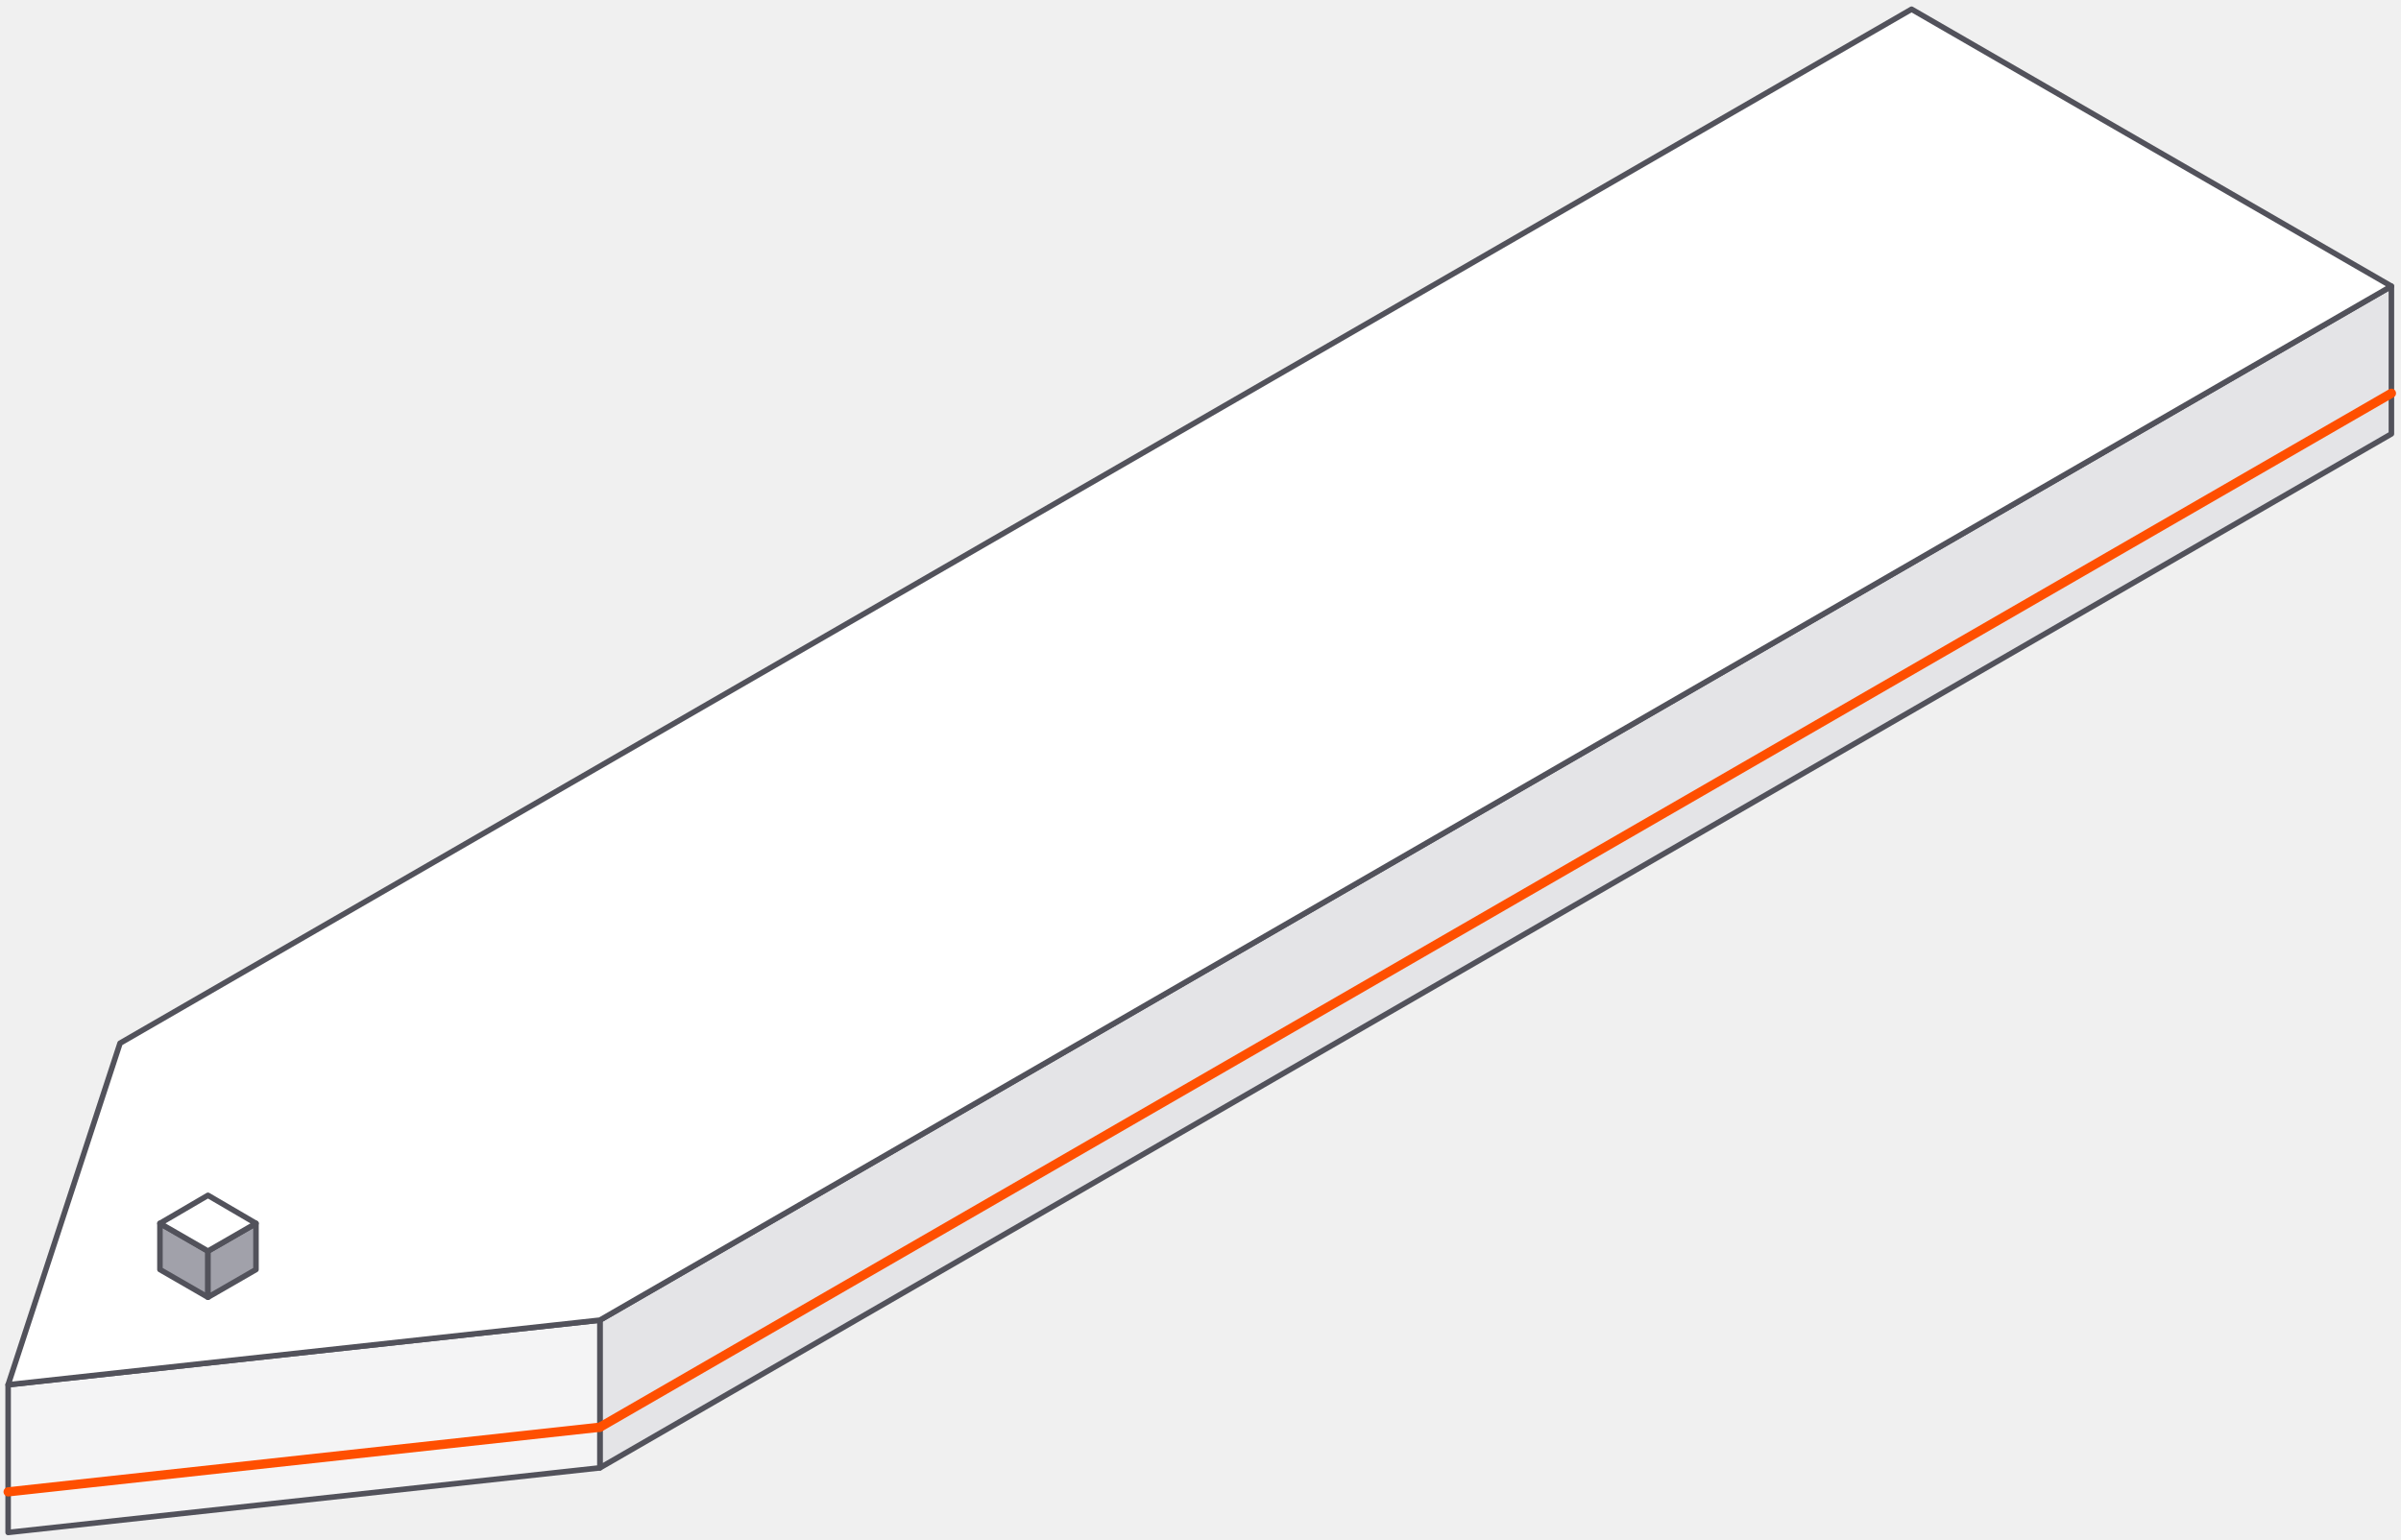
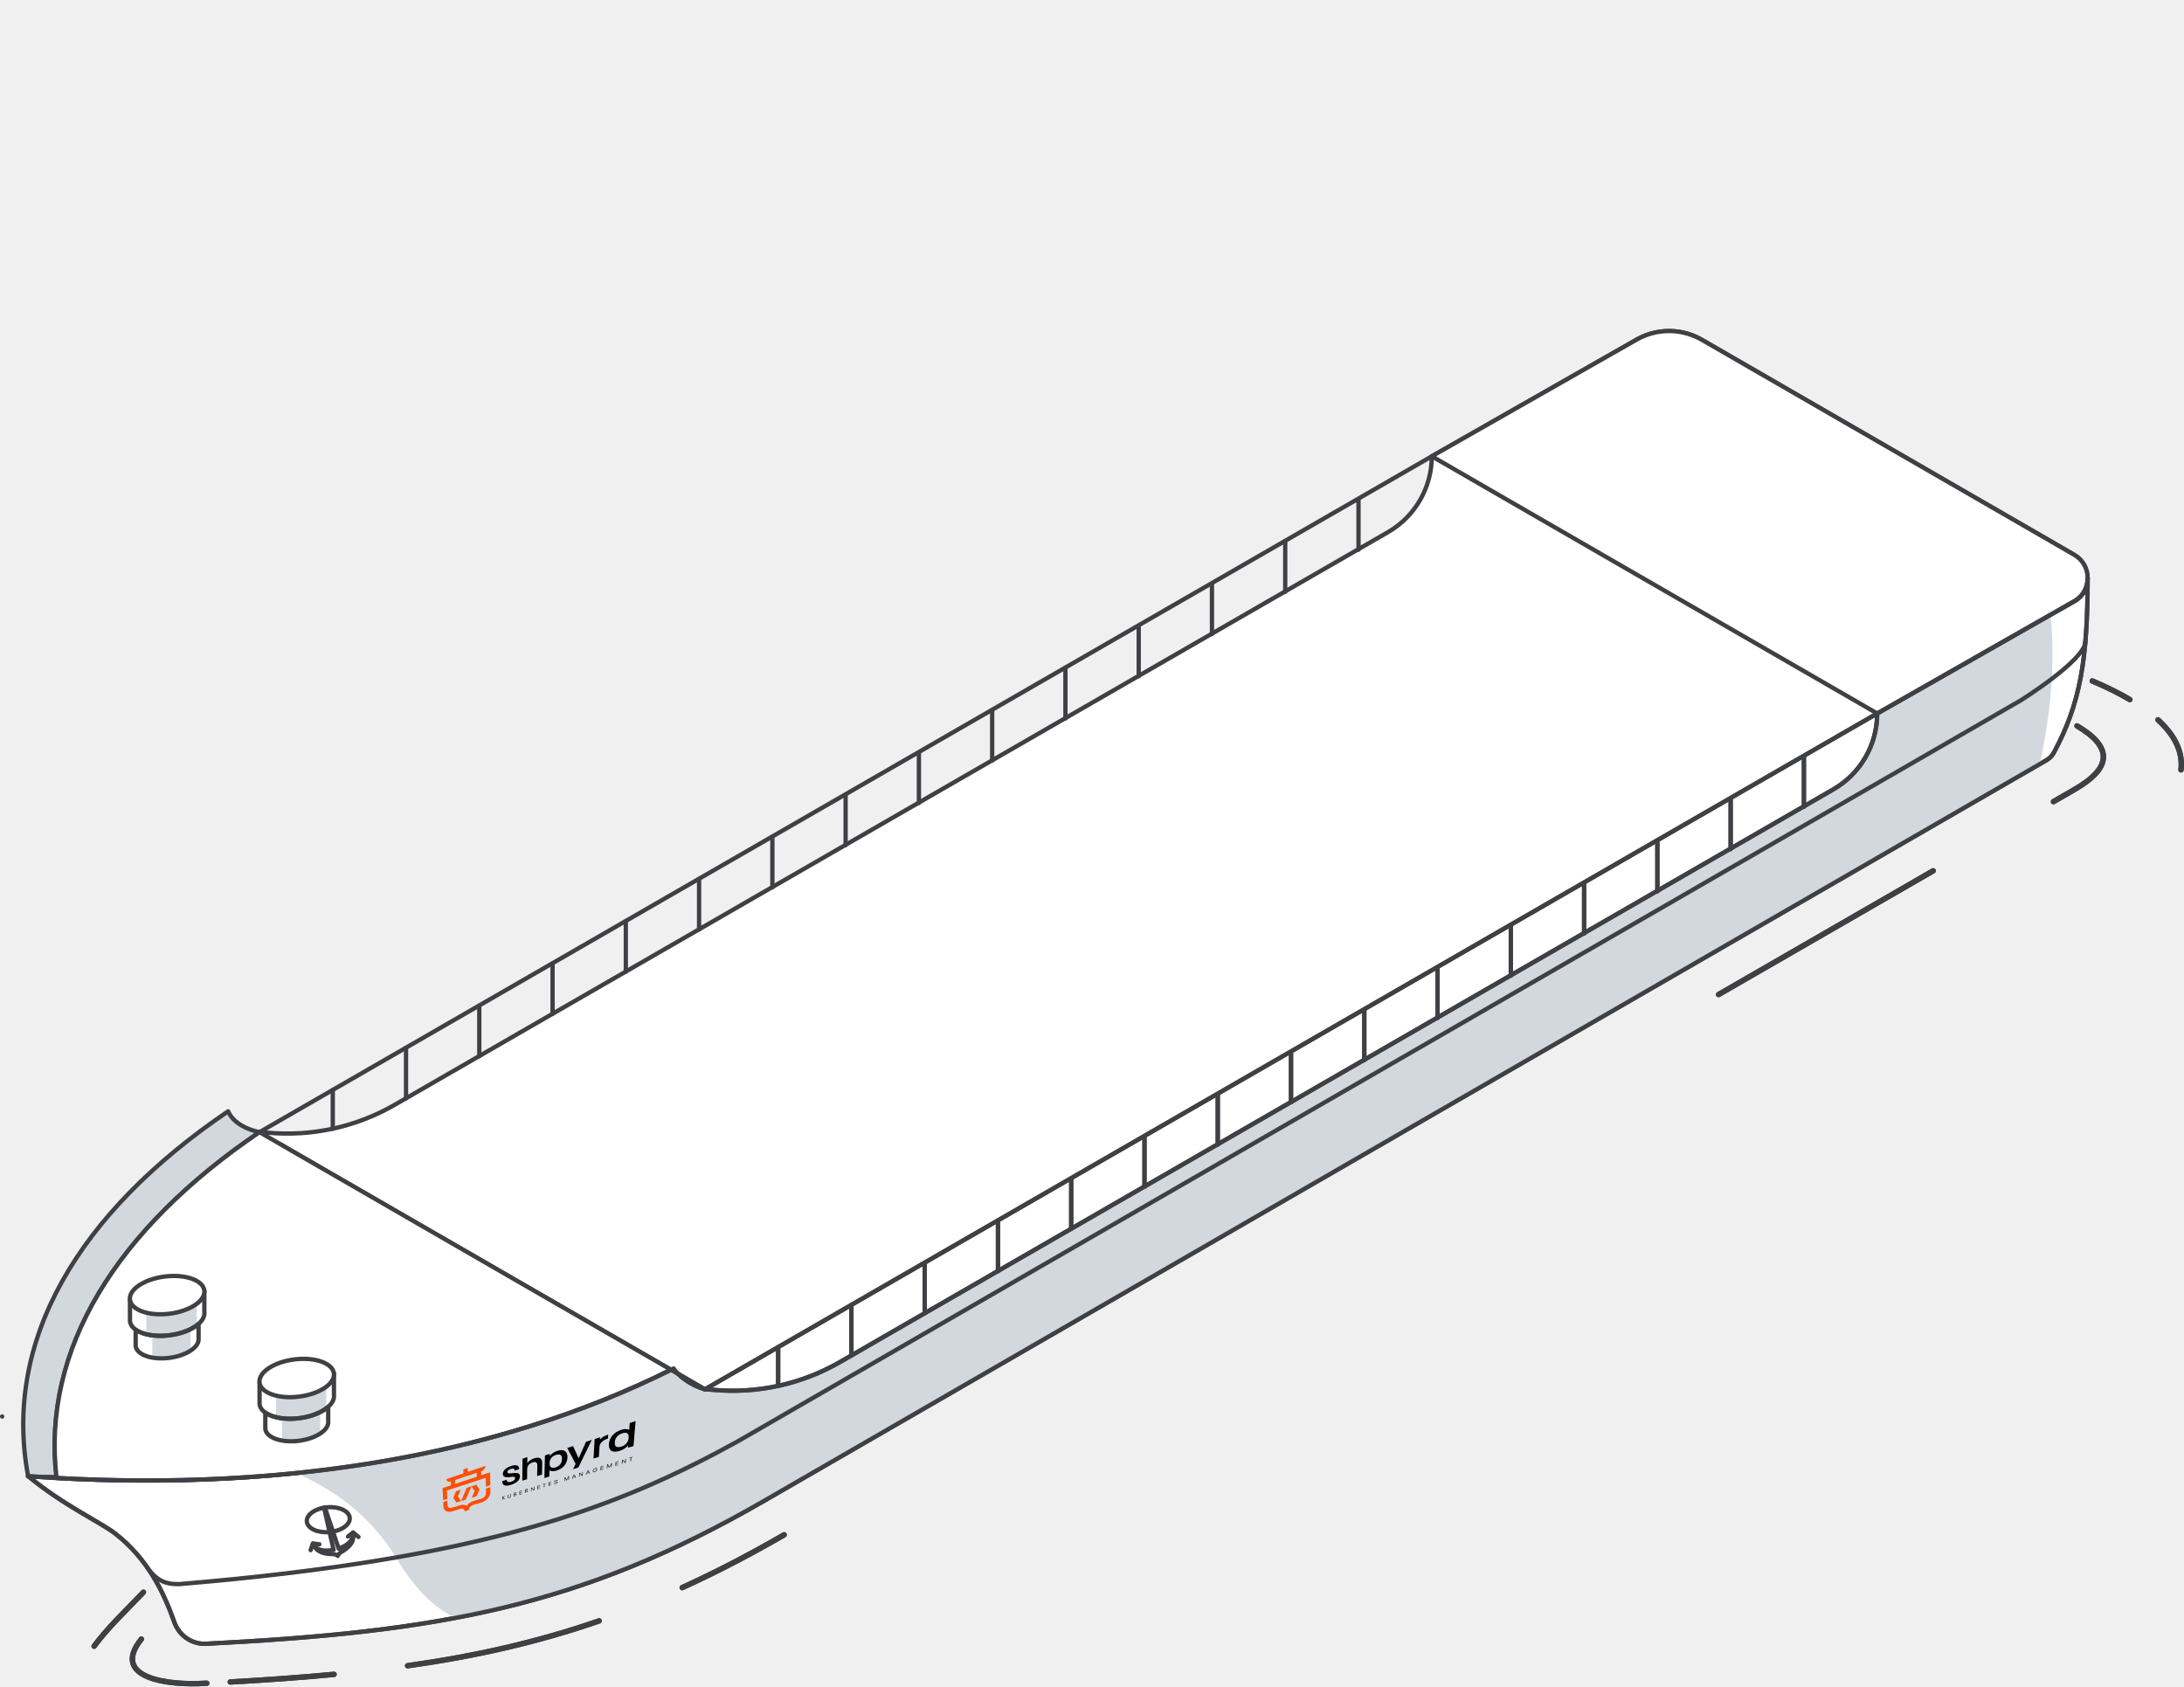
- <svg xmlns="http://www.w3.org/2000/svg" viewBox="-262 -265 650 417" width="650" height="417">
-   <g stroke-linejoin="round" stroke-linecap="round">
-     <polygon points="385.4,-147.5 -99.6,132.5 -99.6,92.5 385.4,-187.5" fill="#e4e4e7" stroke="#52525b" stroke-width="1.5" />
-     <polygon points="-99.6,132.5 -259.8,150 -259.8,110 -99.6,92.5" fill="#f4f4f5" stroke="#52525b" stroke-width="1.5" />
-     <line x1="385.4" y1="-158.5" x2="-99.6" y2="121.5" stroke="#ff4f00" stroke-width="2.5" />
-     <line x1="-99.6" y1="121.5" x2="-259.8" y2="139" stroke="#ff4f00" stroke-width="2.5" />
-     <polygon points="255.5,-262.5 385.4,-187.5 -99.6,92.5 -259.8,110 -229.5,17.5" fill="#ffffff" stroke="#52525b" stroke-width="1.5" />
-     <polygon points="-218.7,78.8 -205.7,86.3 -205.7,73.8 -218.7,66.3" fill="#a1a1aa" stroke="#52525b" stroke-width="1.5" />
-     <polygon points="-192.7,78.8 -205.7,86.3 -205.7,73.8 -192.7,66.3" fill="#a1a1aa" stroke="#52525b" stroke-width="1.5" />
-     <polygon points="-205.7,58.7 -192.7,66.3 -205.7,73.8 -218.7,66.3" fill="#ffffff" stroke="#52525b" stroke-width="1.5" />
+ <svg xmlns="http://www.w3.org/2000/svg" id="Layer_1" version="1.1" viewBox="0 0 705.08 544.4">
+   <defs>
+     <style>
+       .st0, .st1 {
+         fill: #ff4f00;
+       }
+ 
+       .st2, .st1, .st3, .st4, .st5 {
+         stroke: #3f4044;
+         stroke-linecap: round;
+         stroke-linejoin: round;
+       }
+ 
+       .st2, .st1, .st3, .st5 {
+         stroke-width: 1.39px;
+       }
+ 
+       .st2, .st6 {
+         fill: #d3d8de;
+       }
+ 
+       .st7, .st3 {
+         fill: #fff;
+       }
+ 
+       .st4 {
+         stroke-width: 1.74px;
+       }
+ 
+       .st4, .st5 {
+         fill: none;
+       }
+     </style>
+   </defs>
+   <style>
+       /* The water against the hull: each ripple goes out from the side and
+          fades, and another takes its place; still for who asked for less motion. */
+       .wave { animation: wave 2.8s ease-out infinite; }
+       .wave.late { animation-delay: -1.4s; }
+       @keyframes wave {
+         from { transform: translate(-4.33px, -2.5px); opacity: 0; }
+         30% { opacity: 1; }
+         to { transform: translate(4.33px, 2.5px); opacity: 0; }
+       }
+       @media (prefers-reduced-motion: reduce) { .wave { animation: none; } .wave.late { display: none; } }
+     </style>
+   <g>
+     <g>
+       <g>
+         <g>
+           <path class="st3" d="M669.61,194.11l-63.58,36.22c0,10.11-5.39,19.44-14.15,24.49l-320.66,184.86c-12.46,7.18-26.84,10.34-41.15,8.98-1.46-.14-2.4-.2-2.5-.15-7.37-2.29-10.11-6.74-10.11-6.74-58.4,29.35-130.61,40.34-208.33,34.79,11.25,9.35,23.46,14.92,28.09,18.53,10.2,7.95,15.48,18.43,19.06,28.58,1.47,4.19,5.39,7,9.83,7,75.43-3.85,121.03-11.79,180.67-46.22l413.92-239.05c.98-.57,1.8-1.39,2.34-2.39,8.48-15.72,10.93-29.87,10.93-56.37,0,5.5-4.36,7.48-4.36,7.48Z" />
+           <path class="st3" d="M9.08,476.56s.03,0,.04,0l-.05-.03v.03Z" />
+         </g>
+         <path class="st6" d="M658.5,246.66c2.1-9.28,5.58-28.72,3.47-48.2l-55.94,31.87c0,10.11-5.39,19.44-14.15,24.49l-320.66,184.86c-12.46,7.18-26.84,10.34-41.15,8.98-1.46-.14-2.4-.2-2.5-.15-7.37-2.29-10.11-6.74-10.11-6.74-36.03,18.11-77.33,29.22-121.92,33.78,10.12,4.3,23.42,12.47,32.49,27.57,6.8,11.32,13.52,16.72,19.07,19.16,34.33-6.48,64.57-17.56,99.68-37.83l411.72-237.78Z" />
+         <path class="st3" d="M669.65,179.11l-120.2-69.4c-1.92-1.11-3.97-1.89-6.07-2.35-5.05-1.11-10.42-.34-15.04,2.29l-66.1,37.65c0,10.11-5.39,19.44-14.15,24.49L127.42,356.66c-12.46,7.19-26.86,10.33-41.18,8.98-1.44-.14-2.37-.2-2.47-.15-.11.06,143.79,83.02,143.79,83.02,0,0,1.04.02,2.5.15,14.31,1.35,28.7-1.8,41.15-8.98l320.66-184.86c8.76-5.05,14.15-14.38,14.15-24.49l63.58-36.22c2.9-1.65,4.36-4.57,4.36-7.48,0-2.92-1.43-5.84-4.32-7.51Z" />
+         <g>
+           <line class="st3" x1="227.57" y1="448.51" x2="606.02" y2="230.33" />
+           <path class="st3" d="M251.22,447.39v-12.51M274.87,437.59v-16.33M298.53,423.97v-16.33M322.18,410.34v-16.33M345.83,396.72v-16.33M369.49,383.09v-16.33M393.14,369.47v-16.33M416.79,355.84v-16.33M440.45,342.22v-16.33M464.1,328.59v-16.33M487.75,314.97v-16.33M511.41,301.34v-16.33M535.06,287.72v-16.33M558.72,274.09v-16.33M582.37,260.47v-16.33" />
+         </g>
+         <g>
+           <line class="st3" x1="462.23" y1="147.31" x2="83.77" y2="365.49" />
+           <path class="st3" d="M107.43,364.37v-12.51M131.08,354.57v-16.33M154.73,340.95v-16.33M178.39,327.32v-16.33M202.04,313.7v-16.33M225.69,300.07v-16.33M249.35,286.45v-16.33M273,272.82v-16.33M296.66,259.2v-16.33M320.31,245.57v-16.33M343.96,231.95v-16.33M367.62,218.32v-16.33M391.27,204.7v-16.33M414.92,191.07v-16.33M438.58,177.45v-16.33" />
+         </g>
+         <path class="st3" d="M673.97,186.62c0-2.92-1.43-5.84-4.32-7.51l-120.2-69.4c-1.92-1.11-3.97-1.89-6.07-2.35-5.05-1.11-10.42-.34-15.04,2.29l-66.1,37.65,143.79,83.02,63.58-36.22c2.9-1.65,4.36-4.57,4.36-7.48Z" />
+         <path class="st2" d="M83.77,365.49c-8.56-1.84-10.11-6.74-10.11-6.74C25.03,391.69.9,432.97,9.07,476.53v.03c3.24.23,6.27.29,9.15.23-4.73-41.16,19.33-79.99,65.55-111.29Z" />
+         <g>
+           <path class="st3" d="M218.95,443.53c1.51,1.5,4.24,3.62,8.62,4.98l-8.62-4.98Z" />
+           <path class="st3" d="M216.61,442.18l-132.83-76.69c-46.34,31.39-70.41,70.35-65.51,111.64,73.86,4.06,142.39-7.06,198.34-34.94Z" />
+         </g>
+         <g>
+           <path class="st5" d="M669.61,194.11l-63.58,36.22c0,10.11-5.39,19.44-14.15,24.49l-320.66,184.86c-12.46,7.18-26.84,10.34-41.15,8.98-1.46-.14-2.4-.2-2.5-.15-7.37-2.29-10.11-6.74-10.11-6.74-58.4,29.35-130.61,40.34-208.33,34.79,11.25,9.35,23.46,14.92,28.09,18.53,10.2,7.95,15.48,18.43,19.06,28.58,1.47,4.19,5.39,7,9.83,7,75.43-3.85,121.03-11.79,180.67-46.22l413.92-239.05c.98-.57,1.8-1.39,2.34-2.39,8.48-15.72,10.93-29.87,10.93-56.37,0,5.5-4.36,7.48-4.36,7.48Z" />
+           <path class="st5" d="M9.08,476.56s.03,0,.04,0l-.05-.03v.03Z" />
+         </g>
+         <path class="st3" d="M9.08,476.56s.03,0,.04,0l-.05-.03v.03Z" />
+         <g>
+           <path class="st6" d="M103.38,452.61l-6.92-.78-5.44,1.81v11.39c1.61.29,3.46.34,5.42.1,2.78-.35,5.22-1.22,6.94-2.35v-10.18Z" />
+           <path class="st6" d="M105.33,443.09l-8.75-.98-7.51,2.5v12.89c2.13.53,4.72.69,7.49.34,3.61-.45,6.73-1.65,8.78-3.18v-11.56Z" />
+           <path class="st5" d="M105.96,454.14c-2,1.78-5.41,3.2-9.41,3.7-4.53.56-8.63-.2-10.9-1.8v4.68c-.02.2-.02.4,0,.6.35,2.8,5.18,4.51,10.79,3.81,5.61-.7,9.87-3.54,9.52-6.34v-4.65Z" />
+           <path class="st5" d="M107.81,450.34v-6.97l-11.23-1.26-12.78,4.25v6.26c-.02.23-.03.47,0,.7.41,3.32,6.12,5.33,12.76,4.51,6.63-.83,11.67-4.18,11.26-7.5Z" />
+           <ellipse class="st3" cx="95.8" cy="444.86" rx="12.1" ry="6.05" transform="translate(-54.26 15.25) rotate(-7.1)" />
+         </g>
+         <g>
+           <path class="st6" d="M61.53,425.83l-6.92-.78-5.44,1.81v11.39c1.61.29,3.46.34,5.42.1,2.78-.35,5.22-1.22,6.94-2.35v-10.18Z" />
+           <path class="st6" d="M63.48,416.32l-8.75-.98-7.51,2.5v12.89c2.13.53,4.72.69,7.49.34,3.61-.45,6.73-1.65,8.78-3.18v-11.56Z" />
+           <path class="st5" d="M64.11,427.37c-2,1.78-5.41,3.2-9.41,3.7-4.53.56-8.63-.2-10.9-1.8v4.68c-.02.2-.02.4,0,.6.35,2.8,5.18,4.51,10.79,3.81,5.61-.7,9.87-3.54,9.52-6.34v-4.65Z" />
+           <path class="st5" d="M65.97,423.56v-6.97l-11.23-1.26-12.78,4.25v6.26c-.02.23-.03.47,0,.7.41,3.32,6.12,5.33,12.76,4.51,6.63-.83,11.67-4.18,11.26-7.5Z" />
+           <ellipse class="st3" cx="53.96" cy="418.09" rx="12.1" ry="6.05" transform="translate(-51.27 9.88) rotate(-7.1)" />
+         </g>
+         <path class="st5" d="M112.91,490c.19,2.21-2.76,4.27-6.59,4.59-3.83.33-7.08-1.2-7.27-3.41-.13-1.54,1.26-3,3.4-3.86.94-.38,2.02-.64,3.19-.73,3.83-.33,7.08,1.2,7.27,3.41Z" />
+         <g>
+           <path class="st5" d="M48.28,507.08c2.8,3.23,5.01,4.32,9.44,4.32,99.6-8.29,142.06-24.88,180.67-46.22l413.92-239.05s20.33-12.7,20.9-18.73" />
+           <path class="st5" d="M.7,457.29s0-.03,0-.03v.03Z" />
+         </g>
+         <path class="st5" d="M100.28,500.41l.74-2.12s.78,3.15,6.68,2.05l-3.07-13.62" />
+         <line class="st5" x1="103.1" y1="498.53" x2="101.02" y2="498.29" />
+         <path class="st5" d="M115.73,496.16l-1.74-1.43s.97,3.09-4.65,5.22l-4.44-13.24" />
+         <line class="st5" x1="112.34" y1="496.03" x2="114" y2="494.73" />
+         <path class="st5" d="M101.71,499.36s.47,2,4.86,2.32c0,0,1.84-.14,2.48.6,0,0,.25-.87,1.45-1.46,0,0,3.61-1.97,3.5-4.51" />
+       </g>
+       <g>
+         <line class="st3" x1="227.57" y1="448.51" x2="606.02" y2="230.33" />
+         <path class="st3" d="M251.22,447.39v-12.51M274.87,437.59v-16.33M298.53,423.97v-16.33M322.18,410.34v-16.33M345.83,396.72v-16.33M369.49,383.09v-16.33M393.14,369.47v-16.33M416.79,355.84v-16.33M440.45,342.22v-16.33M464.1,328.59v-16.33M487.75,314.97v-16.33M511.41,301.34v-16.33M535.06,287.72v-16.33M558.72,274.09v-16.33M582.37,260.47v-16.33" />
+       </g>
+     </g>
+     <g>
+       <g>
+         <path d="M162.88,483.98l-.57-.39v.56s-.15.05-.15.05v-1.11s.15-.05.15-.05v.47s.5-.62.5-.62l.19-.06-.54.67.62.42-.19.06Z" />
+         <path d="M163.89,483.32v-.76s.16-.05.16-.05v.75c0,.19.1.24.32.17s.33-.19.33-.37v-.75s.16-.05.16-.05v.76c0,.26-.15.43-.48.53s-.48.02-.48-.24Z" />
+         <path d="M166.75,482.51c0,.06,0,.1-.03.15-.06.14-.21.23-.43.3l-.45.14v-1.13s.45-.14.45-.14c.19-.06.33-.04.38.04.02.03.03.07.03.11s0,.09-.03.14c-.03.07-.1.14-.2.19.12-.01.2,0,.24.07.02.03.03.07.03.13ZM166,482.41l.25-.08c.13-.04.23-.1.27-.19.02-.03.02-.06.02-.1s0-.06-.02-.08c-.04-.06-.14-.06-.28-.02l-.24.07v.39ZM166.58,482.55s0-.07-.02-.09c-.04-.07-.15-.07-.3-.02l-.26.08v.42s.25-.07.25-.07c.16-.05.27-.11.31-.2.01-.03.02-.07.02-.1Z" />
+         <path d="M167.72,481.39l.8-.24v.12s-.64.19-.64.19v.38s.63-.19.63-.19v.12s-.64.19-.64.19v.4s.64-.19.64-.19v.12s-.8.24-.8.24v-1.13Z" />
+         <path d="M169.85,481.37l-.2.06v.51s-.17.05-.17.05v-1.14s.51-.15.51-.15c.22-.07.36-.05.41.04.02.04.03.08.03.13s-.01.11-.03.16c-.06.12-.18.22-.36.28l.47.37-.19.06-.47-.37ZM169.65,481.32l.3-.09c.16-.05.26-.11.29-.19.02-.03.02-.07.02-.1s0-.07-.02-.09c-.04-.06-.14-.06-.29-.01l-.3.09v.4Z" />
+         <path d="M171.45,480.26l.17-.05.72.73.02-.95.16-.05-.02,1.15-.18.05-.72-.73v.95s-.17.05-.17.05l.02-1.15Z" />
+         <path d="M173.56,479.62l.83-.25v.12s-.66.2-.66.2v.39s.65-.2.65-.2v.12s-.66.2-.66.2v.41s.65-.2.65-.2v.12s-.83.25-.83.25l.02-1.16Z" />
+         <path d="M175.63,479.11l-.37.11v-.12s.91-.27.91-.27v.12s-.37.11-.37.11l-.03,1.04-.17.05.03-1.04Z" />
+         <path d="M177.12,478.53l.84-.26v.12s-.68.21-.68.21v.39s.66-.2.66-.2v.12s-.67.2-.67.2v.41s.66-.2.66-.2v.12s-.85.25-.85.25l.03-1.17Z" />
+         <path d="M178.95,478.96s-.04-.11-.04-.19l.18-.06c0,.06,0,.11.03.14.05.07.16.09.34.04.17-.05.3-.14.34-.23.02-.03.02-.06.03-.09,0-.03,0-.06-.02-.08-.05-.08-.22-.06-.41-.04-.2.02-.36.02-.41-.07-.02-.03-.03-.06-.03-.11s.01-.1.04-.14c.07-.14.25-.27.48-.34s.39-.05.46.06c.03.05.04.11.04.18l-.18.05c0-.06,0-.1-.03-.13-.04-.07-.15-.09-.3-.04s-.27.13-.31.21c-.02.03-.02.05-.02.08,0,.03,0,.05.01.07.05.08.21.05.4.03.2-.02.37-.03.44.08.02.03.03.07.03.12s-.02.1-.04.15c-.08.15-.26.28-.52.36-.27.08-.44.05-.5-.06Z" />
+         <path d="M182.27,476.97l.22-.07.46.81.54-1.12.22-.07-.05,1.2-.17.05.04-.98-.55,1.14-.09.03-.47-.83-.04.98-.16.05.05-1.19Z" />
+         <path d="M185.65,476.82l-.69.21-.15.35-.18.06.58-1.36.26-.08.48,1.04-.18.05-.12-.27ZM185.6,476.71l-.26-.58h0s-.32.76-.32.76l.59-.18Z" />
+         <path d="M187.01,475.53l.19-.06.75.76.05-1,.17-.05-.06,1.21-.2.06-.75-.76-.05,1-.17.05.06-1.21Z" />
+         <path d="M190.16,475.46l-.71.21-.16.36-.19.06.61-1.38.27-.08.48,1.06-.19.06-.12-.28ZM190.11,475.35l-.26-.59h0s-.33.77-.33.77l.6-.18Z" />
+         <path d="M192.8,474.34v.08c-.01.12-.04.24-.1.34-.11.21-.32.37-.62.46s-.53.05-.62-.11c-.05-.07-.07-.18-.06-.32s.04-.26.1-.36c.12-.23.34-.4.66-.5.2-.06.36-.07.47-.02.1.05.16.14.16.27l-.19.06c0-.09-.05-.15-.12-.18-.08-.03-.2-.03-.34.02-.24.07-.4.2-.48.36-.05.09-.07.19-.08.31s0,.21.05.27c.07.12.22.14.46.07.22-.07.37-.18.45-.32.04-.07.06-.14.06-.23l-.45.14v-.13s.64-.19.64-.19Z" />
+         <path d="M193.95,473.41l.92-.28v.13s-.75.22-.75.22l-.03.41.73-.22v.13s-.74.22-.74.22l-.03.43.74-.22v.13s-.93.28-.93.28l.08-1.24Z" />
+         <path d="M196,472.79l.24-.07.47.85.61-1.17.23-.07-.09,1.25-.18.05.07-1.03-.62,1.19-.09.03-.48-.86-.07,1.02-.18.05.08-1.25Z" />
+         <path d="M198.74,471.96l.95-.29v.13s-.77.23-.77.23l-.03.42.75-.23v.13s-.76.23-.76.23l-.03.44.76-.23v.13s-.95.28-.95.28l.09-1.26Z" />
+         <path d="M200.84,471.32l.2-.06.78.78.08-1.05.19-.06-.1,1.27-.21.06-.78-.79-.08,1.04-.19.06.1-1.27Z" />
+         <path d="M203.6,470.61l-.43.13v-.13s1.06-.32,1.06-.32v.13s-.44.13-.44.13l-.09,1.14-.19.06.09-1.14Z" />
+       </g>
+       <g>
+         <path class="st0" d="M156.89,482.09c.01.69-.62,1.44-1.4,1.68l-2.81.87c-.83.26-1.56.8-2.05,1.46-.52-.35-1.26-.44-2.07-.19l-2.7.83c-.74.23-1.35-.12-1.38-.78l-.06-1.5-1.33.42.07,1.49c.06,1.3,1.28,2,2.75,1.55l2.69-.82c.75-.23,1.37.12,1.4.78l1.37-.41c-.02-.66.58-1.39,1.35-1.62l2.81-.85c1.56-.48,2.83-1.98,2.81-3.35l-.02-1.57-1.44.46.02,1.56Z" />
+         <path class="st0" d="M157.35,475.59h0s-2,.66-2,.66l-.02-1.27c.8-.27,1.44-1.06,1.42-1.77h0s-5.73,1.94-5.73,1.94l-.04-1.27-1.4.48.04,1.27-5.5,1.86h0c.03.68.66,1.03,1.4.78l.05,1.23-1.87.62h0s-.82.27-.82.27l.18,3.92,1.33-.42-.12-2.72,12.54-4.09.04,2.85,1.44-.46-.05-4.14-.89.29ZM146.89,477.79l7.01-2.34.03,1.27-6.99,2.31-.05-1.24Z" />
+         <polygon class="st0" points="148.86 484.59 150.37 484.12 152.21 479.81 150.67 480.3 148.86 484.59" />
+         <polygon class="st0" points="146.35 483.55 147.36 485.06 148.85 484.59 147.84 483.07 148.74 480.93 147.23 481.41 146.35 483.55" />
+         <polygon class="st0" points="153.85 483.04 154.8 480.86 153.77 479.3 152.22 479.8 153.24 481.35 152.31 483.52 153.85 483.04" />
+       </g>
+       <g>
+         <path d="M182.85,468.93c-.47-.79-1.49-1.02-2.93-.55-1.04.34-1.87.91-2.44,1.69l.02-.73-1.57.52-.18,7.28,1.59-.49.06-2.02c.53.38,1.33.41,2.32.1,1.43-.45,2.47-1.33,3.01-2.42.27-.55.44-1.18.47-1.8s-.1-1.17-.34-1.57ZM181.14,472.28c-.33.68-.97,1.17-1.81,1.43-1.2.38-1.93-.04-1.9-1.23v-.31c.04-1.2.82-2.1,2.03-2.49.84-.28,1.47-.2,1.77.29.14.25.21.61.2,1.09s-.12.88-.28,1.22Z" />
+         <path d="M196.89,467.83c.48.81,1.55,1.06,3.13.56,1.14-.36,2.09-.96,2.77-1.79l-.06.77,1.79-.56.67-8.06-1.88.62-.18,2.27c-.59-.41-1.48-.42-2.61-.04-1.6.53-2.77,1.51-3.39,2.69-.31.59-.51,1.25-.55,1.91s.08,1.22.32,1.63ZM198.83,464.28c.39-.73,1.12-1.28,2.06-1.59,1.36-.44,2.17,0,2.07,1.3l-.03.33c-.1,1.3-1.02,2.27-2.37,2.69-.93.29-1.61.22-1.91-.29-.14-.26-.21-.64-.17-1.15.04-.51.16-.94.35-1.31Z" />
+         <path d="M196.35,463.13l-.08,1.26c-1.43.46-2.64,1.34-2.72,2.61h0s-.2,3.31-.2,3.31l-1.74.54.36-6.28,1.75-.58h.02s-.05.75-.05.75c.64-.81,1.55-1.25,2.67-1.62Z" />
+         <path d="M162.35,479.04c-.15-.23-.22-.53-.22-.88l1.45-.46c0,.22.04.38.14.5.19.3.61.36,1.28.15.61-.19,1.06-.46,1.22-.83.04-.11.07-.2.07-.31s-.03-.21-.07-.28c-.2-.3-.75-.23-1.69-.09-.87.1-1.7.09-2.04-.44-.09-.16-.14-.33-.14-.59s.05-.5.16-.73c.33-.77,1.24-1.42,2.43-1.81,1.19-.39,2.1-.36,2.49.22.12.21.18.48.17.8l-1.45.47c0-.2-.04-.33-.11-.45-.18-.26-.6-.29-1.13-.11s-.9.41-1.05.73c-.04.1-.05.19-.05.29s.01.17.05.22c.22.33.95.21,1.69.11.97-.1,1.82-.1,2.18.44.1.16.13.36.13.6,0,.29-.06.55-.17.82-.4.85-1.48,1.54-2.73,1.93-1.32.41-2.23.33-2.62-.29Z" />
+         <path d="M175.05,472.36l-.08,3.66-1.56.49.06-3.37c.02-1.08-.48-1.38-1.54-1.04s-1.72,1.1-1.73,2.15l-.04,3.27-1.54.48.07-7.1,1.56-.52-.02,1.96c.49-.7,1.21-1.22,2.18-1.54,1.69-.56,2.68-.06,2.65,1.55Z" />
+         <polygon points="184.99 474.27 186.71 473.74 191.07 464.82 189.19 465.44 186.81 470.77 184.99 466.82 183.12 467.44 185.83 472.56 184.99 474.27" />
+       </g>
+     </g>
+     <path class="st4 wave" d="M66.75,543.39c-.22.01-.43.02-.65.02-11.18.72-30.76-1.44-20.46-14.28M107.84,540.52c-10.58,1.01-21.69,1.8-33.49,2.46M193.42,523.26c-19.95,6.9-39.94,11.39-61.82,14.48M253.14,495.48c-11.36,6.56-22.23,12.19-32.89,17.04M624.1,281.12c-20.62,11.87-44.2,25.47-69.27,39.94M670.53,234.34c16.95,9.91,4.46,17.53-2,21.23-1.8,1.03-3.67,2.1-5.59,3.21M30.39,531.43c2.01-2.71,4.48-5.61,7.48-8.73,2.96-3.08,5.78-5.98,8.43-8.69M696.69,232.38c6.08,5.57,8.01,11.04,7.42,16.14M675.47,219.83c4.7,1.99,8.72,4,12.13,6.01" />
+     <path class="st4 wave late" d="M66.75,543.39c-.22.01-.43.02-.65.02-11.18.72-30.76-1.44-20.46-14.28M107.84,540.52c-10.58,1.01-21.69,1.8-33.49,2.46M193.42,523.26c-19.95,6.9-39.94,11.39-61.82,14.48M253.14,495.48c-11.36,6.56-22.23,12.19-32.89,17.04M624.1,281.12c-20.62,11.87-44.2,25.47-69.27,39.94M670.53,234.34c16.95,9.91,4.46,17.53-2,21.23-1.8,1.03-3.67,2.1-5.59,3.21M30.39,531.43c2.01-2.71,4.48-5.61,7.48-8.73,2.96-3.08,5.78-5.98,8.43-8.69M696.69,232.38c6.08,5.57,8.01,11.04,7.42,16.14M675.47,219.83c4.7,1.99,8.72,4,12.13,6.01" />
  </g>
</svg>
